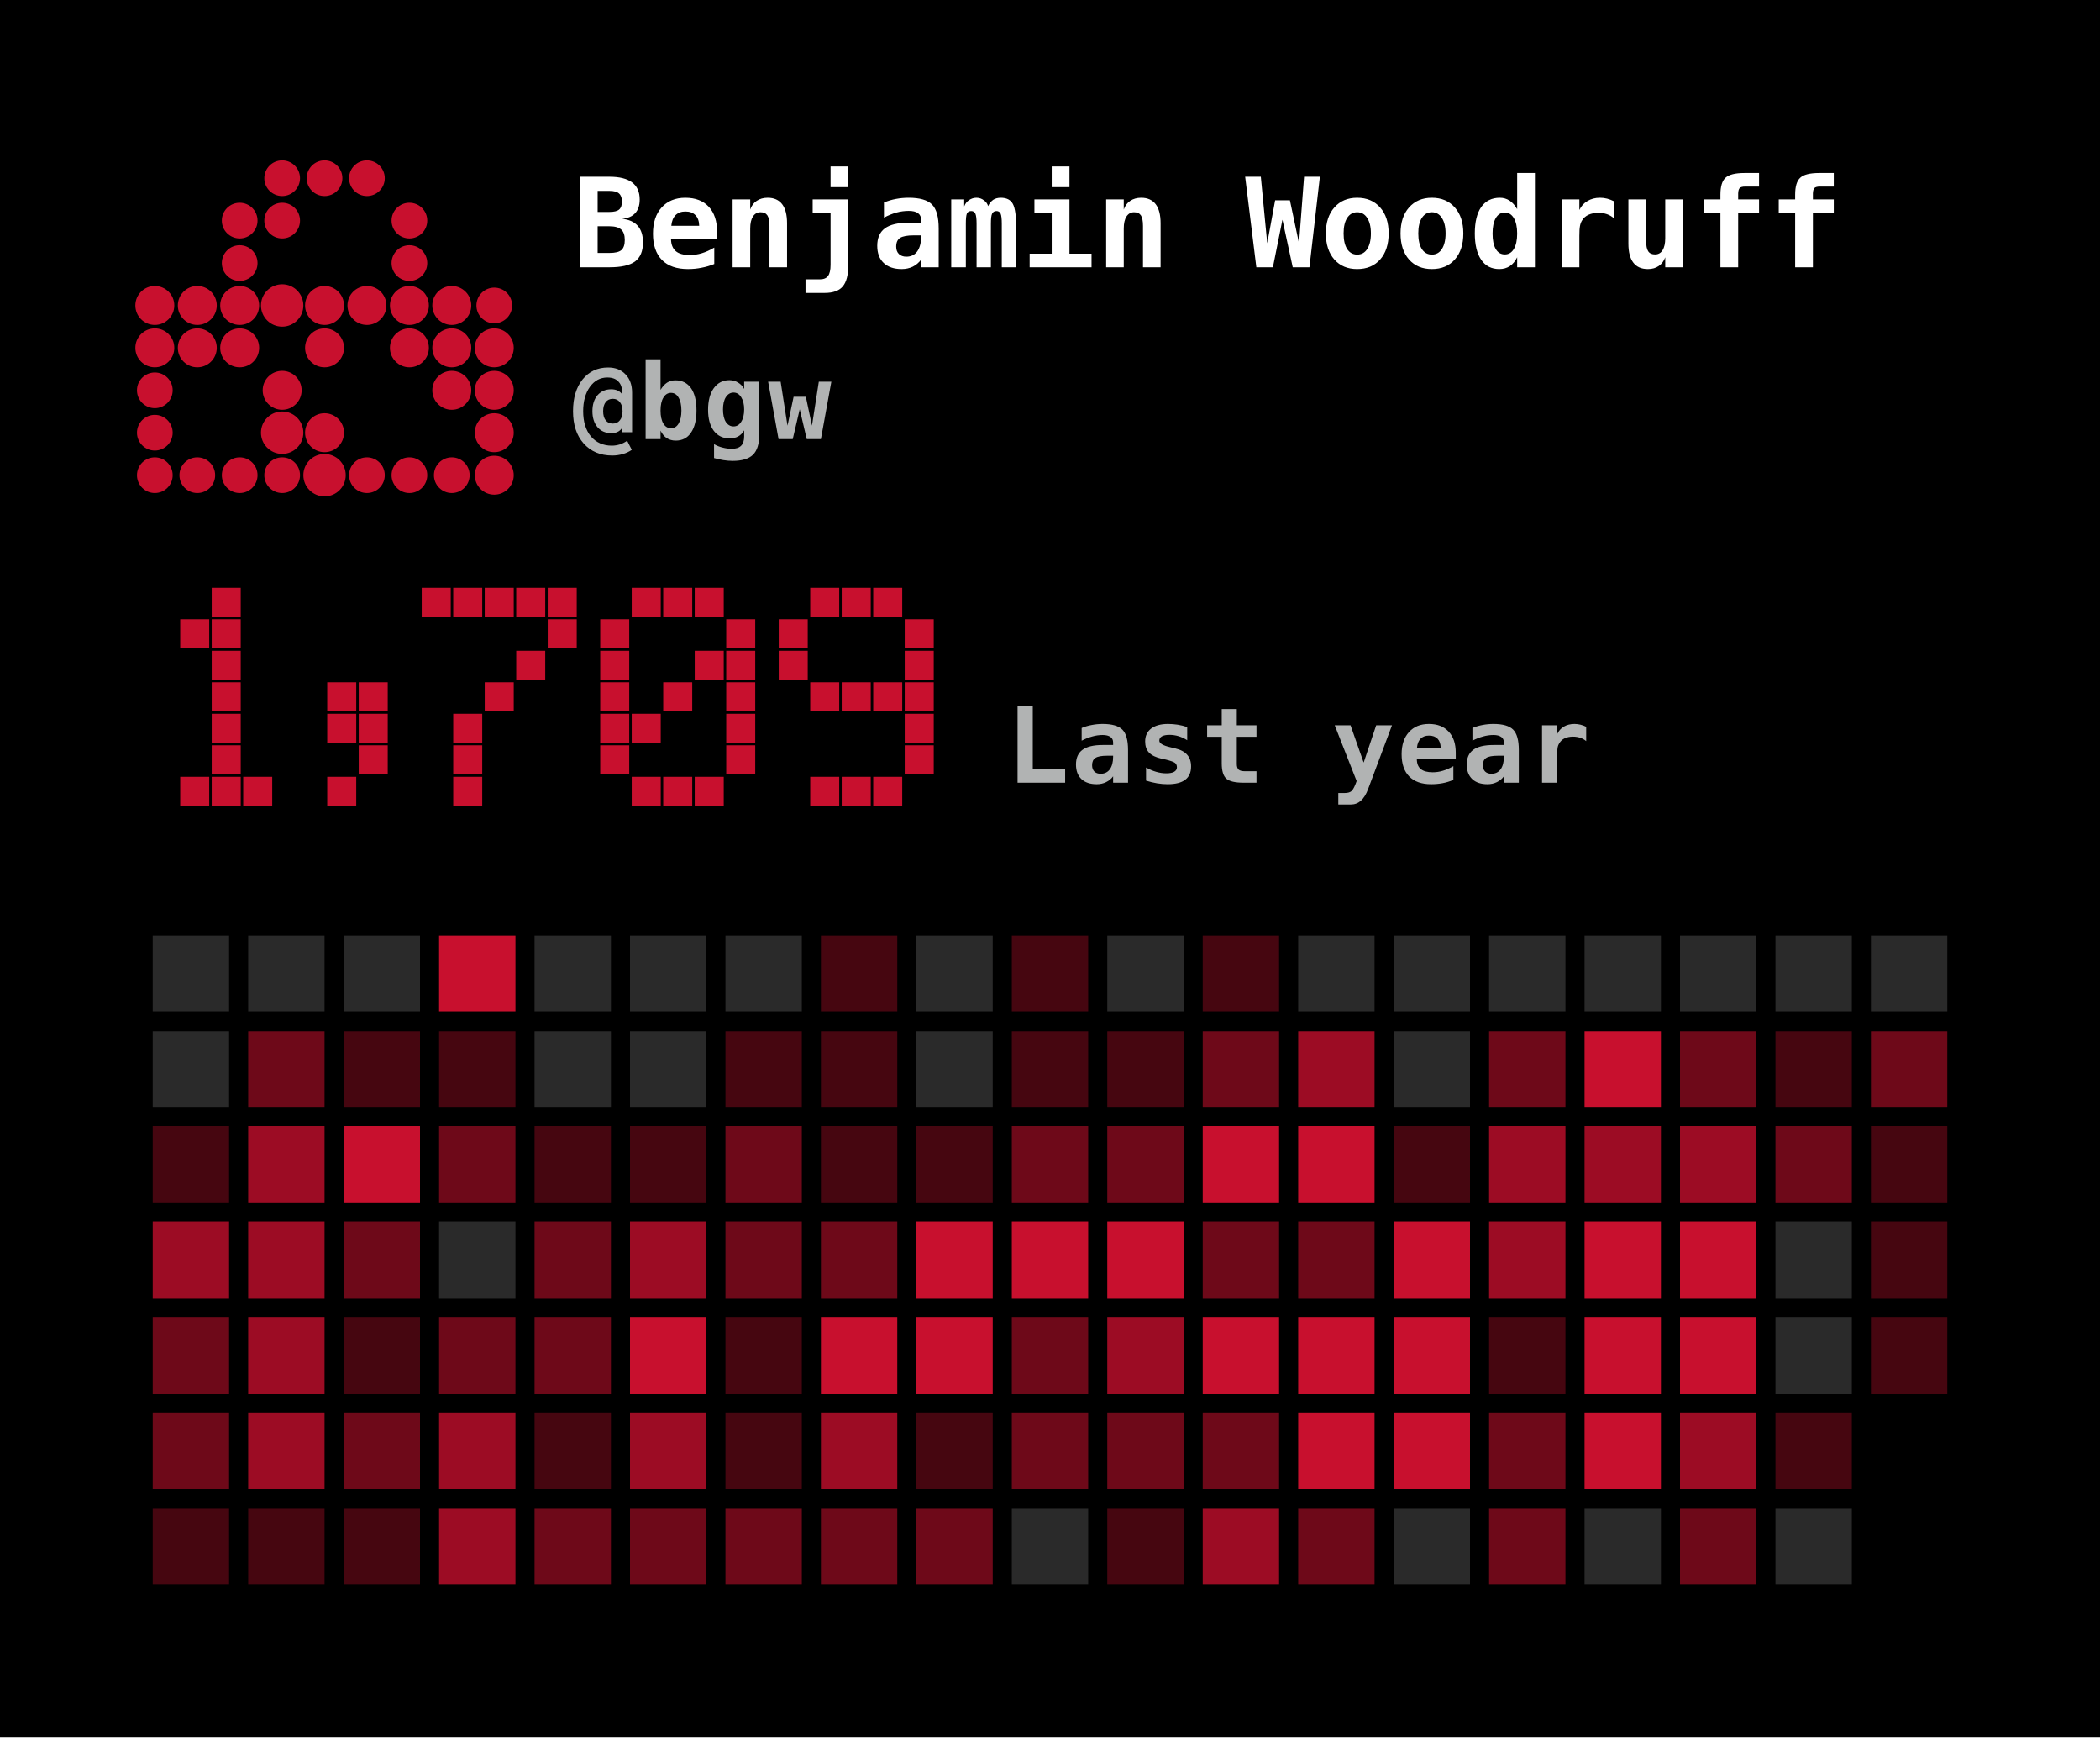
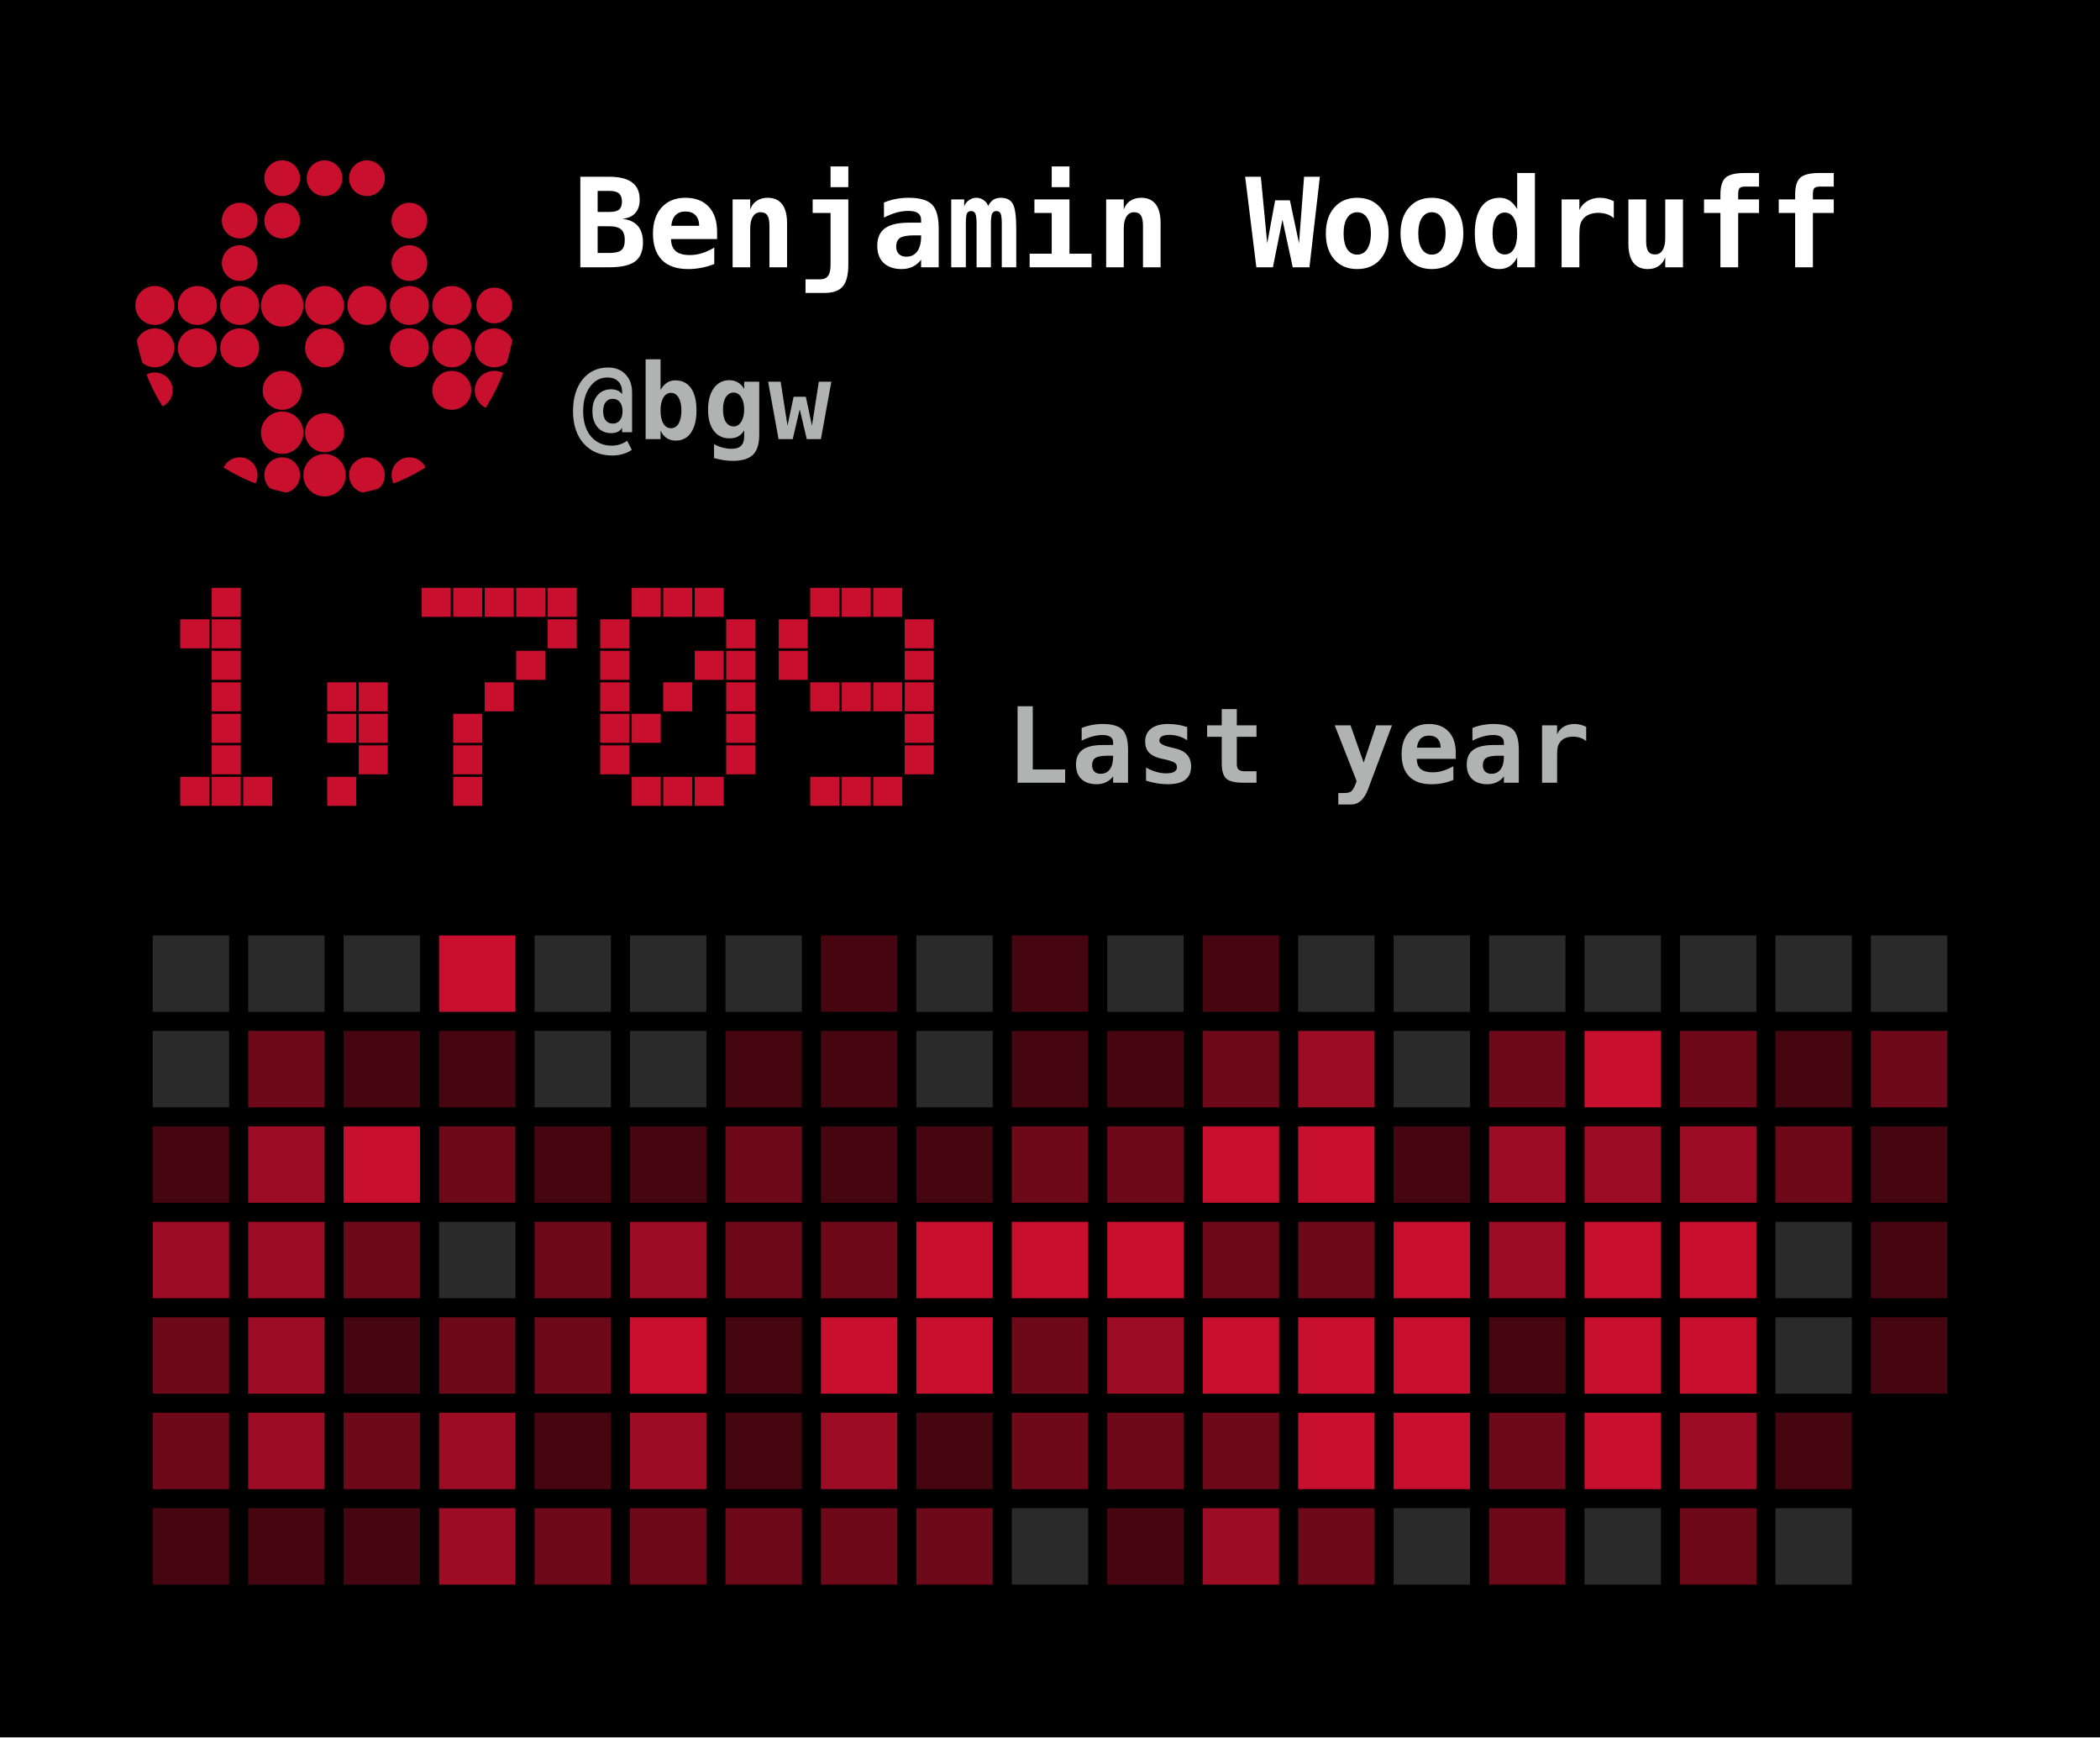
<svg xmlns="http://www.w3.org/2000/svg" width="220" height="182" viewBox="0 0 220 182" role="img">
  <rect width="220" height="182" fill="#000000" />
  <rect x="14" y="14" width="0" height="0" fill="#C8102E" />
-   <circle cx="29.56" cy="18.67" r="1.87" fill="#C8102E" />
-   <circle cx="34.00" cy="18.67" r="1.87" fill="#C8102E" />
-   <circle cx="38.44" cy="18.67" r="1.87" fill="#C8102E" />
-   <circle cx="29.56" cy="23.11" r="1.87" fill="#C8102E" />
-   <circle cx="42.89" cy="23.11" r="1.87" fill="#C8102E" />
-   <circle cx="25.11" cy="23.11" r="1.87" fill="#C8102E" />
-   <circle cx="25.11" cy="27.56" r="1.87" fill="#C8102E" />
-   <circle cx="42.89" cy="27.56" r="1.87" fill="#C8102E" />
-   <circle cx="16.22" cy="32.00" r="2.04" fill="#C8102E" />
-   <circle cx="20.67" cy="32.00" r="2.04" fill="#C8102E" />
-   <circle cx="25.11" cy="32.00" r="2.04" fill="#C8102E" />
-   <circle cx="29.56" cy="32.00" r="2.22" fill="#C8102E" />
-   <circle cx="34.00" cy="32.00" r="2.04" fill="#C8102E" />
-   <circle cx="38.44" cy="32.00" r="2.04" fill="#C8102E" />
-   <circle cx="42.89" cy="32.00" r="2.04" fill="#C8102E" />
-   <circle cx="47.33" cy="32.00" r="2.04" fill="#C8102E" />
-   <circle cx="51.78" cy="32.00" r="1.87" fill="#C8102E" />
-   <circle cx="16.22" cy="36.44" r="2.04" fill="#C8102E" />
-   <circle cx="20.67" cy="36.44" r="2.04" fill="#C8102E" />
-   <circle cx="25.11" cy="36.44" r="2.04" fill="#C8102E" />
-   <circle cx="34.00" cy="36.44" r="2.04" fill="#C8102E" />
-   <circle cx="42.89" cy="36.44" r="2.04" fill="#C8102E" />
-   <circle cx="47.33" cy="36.44" r="2.04" fill="#C8102E" />
-   <circle cx="51.78" cy="36.44" r="2.04" fill="#C8102E" />
-   <circle cx="16.22" cy="40.89" r="1.87" fill="#C8102E" />
-   <circle cx="29.56" cy="40.89" r="2.04" fill="#C8102E" />
-   <circle cx="47.33" cy="40.89" r="2.04" fill="#C8102E" />
-   <circle cx="51.78" cy="40.89" r="2.04" fill="#C8102E" />
-   <circle cx="16.22" cy="45.33" r="1.87" fill="#C8102E" />
-   <circle cx="29.56" cy="45.33" r="2.22" fill="#C8102E" />
-   <circle cx="34.00" cy="45.33" r="2.04" fill="#C8102E" />
-   <circle cx="51.78" cy="45.33" r="2.04" fill="#C8102E" />
-   <circle cx="16.22" cy="49.78" r="1.87" fill="#C8102E" />
-   <circle cx="29.56" cy="49.78" r="1.87" fill="#C8102E" />
-   <circle cx="34.00" cy="49.78" r="2.22" fill="#C8102E" />
-   <circle cx="51.78" cy="49.78" r="2.04" fill="#C8102E" />
-   <circle cx="20.67" cy="49.78" r="1.87" fill="#C8102E" />
-   <circle cx="25.11" cy="49.78" r="1.87" fill="#C8102E" />
-   <circle cx="38.44" cy="49.78" r="1.87" fill="#C8102E" />
-   <circle cx="42.89" cy="49.78" r="1.87" fill="#C8102E" />
-   <circle cx="47.33" cy="49.78" r="1.87" fill="#C8102E" />
+   <clipPath id="pfp">
+     <circle cx="34.00" cy="32.00" r="20.00" />
+   </clipPath>
+   <g clip-path="url(#pfp)">
+     <circle cx="29.56" cy="18.67" r="1.87" fill="#C8102E" />
+     <circle cx="34.00" cy="18.67" r="1.87" fill="#C8102E" />
+     <circle cx="38.44" cy="18.67" r="1.87" fill="#C8102E" />
+     <circle cx="29.56" cy="23.11" r="1.87" fill="#C8102E" />
+     <circle cx="42.89" cy="23.11" r="1.87" fill="#C8102E" />
+     <circle cx="25.11" cy="23.11" r="1.87" fill="#C8102E" />
+     <circle cx="25.11" cy="27.56" r="1.87" fill="#C8102E" />
+     <circle cx="42.89" cy="27.56" r="1.87" fill="#C8102E" />
+     <circle cx="16.22" cy="32.00" r="2.04" fill="#C8102E" />
+     <circle cx="20.67" cy="32.00" r="2.04" fill="#C8102E" />
+     <circle cx="25.11" cy="32.00" r="2.04" fill="#C8102E" />
+     <circle cx="29.56" cy="32.00" r="2.22" fill="#C8102E" />
+     <circle cx="34.00" cy="32.00" r="2.04" fill="#C8102E" />
+     <circle cx="38.44" cy="32.00" r="2.04" fill="#C8102E" />
+     <circle cx="42.89" cy="32.00" r="2.04" fill="#C8102E" />
+     <circle cx="47.33" cy="32.00" r="2.04" fill="#C8102E" />
+     <circle cx="51.78" cy="32.00" r="1.87" fill="#C8102E" />
+     <circle cx="16.22" cy="36.44" r="2.04" fill="#C8102E" />
+     <circle cx="20.67" cy="36.44" r="2.04" fill="#C8102E" />
+     <circle cx="25.11" cy="36.44" r="2.04" fill="#C8102E" />
+     <circle cx="34.00" cy="36.44" r="2.04" fill="#C8102E" />
+     <circle cx="42.89" cy="36.44" r="2.04" fill="#C8102E" />
+     <circle cx="47.33" cy="36.44" r="2.04" fill="#C8102E" />
+     <circle cx="51.78" cy="36.44" r="2.04" fill="#C8102E" />
+     <circle cx="16.22" cy="40.89" r="1.87" fill="#C8102E" />
+     <circle cx="29.56" cy="40.89" r="2.04" fill="#C8102E" />
+     <circle cx="47.33" cy="40.89" r="2.04" fill="#C8102E" />
+     <circle cx="51.78" cy="40.89" r="2.04" fill="#C8102E" />
+     <circle cx="16.22" cy="45.33" r="1.87" fill="#C8102E" />
+     <circle cx="29.56" cy="45.33" r="2.22" fill="#C8102E" />
+     <circle cx="34.00" cy="45.33" r="2.04" fill="#C8102E" />
+     <circle cx="51.78" cy="45.33" r="2.04" fill="#C8102E" />
+     <circle cx="16.22" cy="49.78" r="1.87" fill="#C8102E" />
+     <circle cx="29.56" cy="49.78" r="1.87" fill="#C8102E" />
+     <circle cx="34.00" cy="49.78" r="2.22" fill="#C8102E" />
+     <circle cx="51.78" cy="49.78" r="2.04" fill="#C8102E" />
+     <circle cx="20.67" cy="49.78" r="1.87" fill="#C8102E" />
+     <circle cx="25.11" cy="49.78" r="1.87" fill="#C8102E" />
+     <circle cx="38.44" cy="49.78" r="1.87" fill="#C8102E" />
+     <circle cx="42.89" cy="49.78" r="1.87" fill="#C8102E" />
+     <circle cx="47.33" cy="49.78" r="1.87" fill="#C8102E" />
+   </g>
  <text x="60" y="28" fill="#FFFFFF" text-anchor="start" font-family="ui-monospace, Geist Mono, monospace" font-weight="700" font-size="13" letter-spacing="0" dominant-baseline="auto">Benjamin Woodruff ‮</text>
  <text x="60" y="46" fill="#B1B3B3" text-anchor="start" font-family="ui-monospace, Geist Mono, monospace" font-weight="700" font-size="11" letter-spacing="0.2" dominant-baseline="auto">@bgw</text>
  <rect x="22.18" y="61.58" width="3.04" height="3.04" fill="#C8102E" />
  <rect x="18.88" y="64.88" width="3.04" height="3.04" fill="#C8102E" />
  <rect x="22.18" y="64.88" width="3.04" height="3.04" fill="#C8102E" />
  <rect x="22.18" y="68.18" width="3.04" height="3.04" fill="#C8102E" />
  <rect x="22.18" y="71.48" width="3.04" height="3.04" fill="#C8102E" />
  <rect x="22.18" y="74.78" width="3.04" height="3.04" fill="#C8102E" />
  <rect x="22.18" y="78.08" width="3.04" height="3.04" fill="#C8102E" />
  <rect x="18.88" y="81.38" width="3.04" height="3.04" fill="#C8102E" />
  <rect x="22.18" y="81.38" width="3.04" height="3.04" fill="#C8102E" />
  <rect x="25.48" y="81.38" width="3.04" height="3.04" fill="#C8102E" />
  <rect x="34.28" y="71.48" width="3.04" height="3.04" fill="#C8102E" />
  <rect x="37.58" y="71.48" width="3.04" height="3.04" fill="#C8102E" />
  <rect x="34.28" y="74.78" width="3.04" height="3.04" fill="#C8102E" />
  <rect x="37.58" y="74.78" width="3.04" height="3.04" fill="#C8102E" />
  <rect x="37.58" y="78.08" width="3.04" height="3.04" fill="#C8102E" />
  <rect x="34.28" y="81.38" width="3.04" height="3.04" fill="#C8102E" />
  <rect x="44.18" y="61.58" width="3.04" height="3.04" fill="#C8102E" />
  <rect x="47.48" y="61.58" width="3.04" height="3.04" fill="#C8102E" />
  <rect x="50.78" y="61.58" width="3.04" height="3.04" fill="#C8102E" />
  <rect x="54.08" y="61.58" width="3.04" height="3.04" fill="#C8102E" />
  <rect x="57.38" y="61.58" width="3.04" height="3.04" fill="#C8102E" />
  <rect x="57.38" y="64.88" width="3.04" height="3.04" fill="#C8102E" />
  <rect x="54.08" y="68.18" width="3.04" height="3.04" fill="#C8102E" />
  <rect x="50.78" y="71.48" width="3.04" height="3.04" fill="#C8102E" />
  <rect x="47.48" y="74.78" width="3.04" height="3.04" fill="#C8102E" />
  <rect x="47.48" y="78.08" width="3.04" height="3.04" fill="#C8102E" />
  <rect x="47.48" y="81.38" width="3.04" height="3.04" fill="#C8102E" />
  <rect x="66.18" y="61.58" width="3.04" height="3.04" fill="#C8102E" />
  <rect x="69.48" y="61.58" width="3.04" height="3.04" fill="#C8102E" />
  <rect x="72.78" y="61.58" width="3.04" height="3.04" fill="#C8102E" />
  <rect x="62.88" y="64.88" width="3.04" height="3.04" fill="#C8102E" />
  <rect x="76.08" y="64.88" width="3.04" height="3.04" fill="#C8102E" />
  <rect x="62.88" y="68.18" width="3.04" height="3.04" fill="#C8102E" />
  <rect x="72.78" y="68.18" width="3.04" height="3.04" fill="#C8102E" />
  <rect x="76.08" y="68.18" width="3.04" height="3.04" fill="#C8102E" />
  <rect x="62.88" y="71.48" width="3.04" height="3.04" fill="#C8102E" />
  <rect x="69.48" y="71.48" width="3.04" height="3.04" fill="#C8102E" />
  <rect x="76.08" y="71.48" width="3.04" height="3.04" fill="#C8102E" />
  <rect x="62.88" y="74.78" width="3.04" height="3.04" fill="#C8102E" />
  <rect x="66.18" y="74.78" width="3.04" height="3.04" fill="#C8102E" />
  <rect x="76.08" y="74.78" width="3.04" height="3.04" fill="#C8102E" />
  <rect x="62.88" y="78.08" width="3.04" height="3.04" fill="#C8102E" />
  <rect x="76.08" y="78.08" width="3.04" height="3.04" fill="#C8102E" />
  <rect x="66.18" y="81.38" width="3.04" height="3.04" fill="#C8102E" />
  <rect x="69.48" y="81.38" width="3.04" height="3.04" fill="#C8102E" />
  <rect x="72.78" y="81.38" width="3.04" height="3.04" fill="#C8102E" />
  <rect x="84.88" y="61.58" width="3.04" height="3.04" fill="#C8102E" />
  <rect x="88.18" y="61.58" width="3.04" height="3.04" fill="#C8102E" />
  <rect x="91.48" y="61.58" width="3.04" height="3.04" fill="#C8102E" />
  <rect x="81.58" y="64.88" width="3.04" height="3.04" fill="#C8102E" />
  <rect x="94.78" y="64.88" width="3.04" height="3.04" fill="#C8102E" />
  <rect x="81.58" y="68.18" width="3.04" height="3.04" fill="#C8102E" />
  <rect x="94.78" y="68.18" width="3.04" height="3.04" fill="#C8102E" />
  <rect x="84.88" y="71.48" width="3.04" height="3.04" fill="#C8102E" />
  <rect x="88.18" y="71.48" width="3.04" height="3.04" fill="#C8102E" />
  <rect x="91.48" y="71.48" width="3.04" height="3.04" fill="#C8102E" />
  <rect x="94.78" y="71.48" width="3.04" height="3.04" fill="#C8102E" />
  <rect x="94.78" y="74.78" width="3.04" height="3.04" fill="#C8102E" />
  <rect x="94.78" y="78.08" width="3.04" height="3.04" fill="#C8102E" />
  <rect x="84.88" y="81.38" width="3.04" height="3.04" fill="#C8102E" />
  <rect x="88.18" y="81.38" width="3.04" height="3.04" fill="#C8102E" />
  <rect x="91.48" y="81.38" width="3.04" height="3.04" fill="#C8102E" />
  <text x="105.4" y="82.0" fill="#B1B3B3" text-anchor="start" font-family="ui-monospace, Geist Mono, monospace" font-weight="700" font-size="11" letter-spacing="0.2" dominant-baseline="auto">Last year</text>
  <rect x="16" y="98" width="8" height="8" fill="#2A2A2A" />
  <rect x="16" y="108" width="8" height="8" fill="#2A2A2A" />
  <rect x="16" y="118" width="8" height="8" fill="#C8102E" opacity="0.35" />
  <rect x="16" y="128" width="8" height="8" fill="#C8102E" opacity="0.78" />
  <rect x="16" y="138" width="8" height="8" fill="#C8102E" opacity="0.55" />
  <rect x="16" y="148" width="8" height="8" fill="#C8102E" opacity="0.55" />
  <rect x="16" y="158" width="8" height="8" fill="#C8102E" opacity="0.35" />
  <rect x="26" y="98" width="8" height="8" fill="#2A2A2A" />
  <rect x="26" y="108" width="8" height="8" fill="#C8102E" opacity="0.55" />
  <rect x="26" y="118" width="8" height="8" fill="#C8102E" opacity="0.78" />
  <rect x="26" y="128" width="8" height="8" fill="#C8102E" opacity="0.78" />
  <rect x="26" y="138" width="8" height="8" fill="#C8102E" opacity="0.78" />
  <rect x="26" y="148" width="8" height="8" fill="#C8102E" opacity="0.78" />
  <rect x="26" y="158" width="8" height="8" fill="#C8102E" opacity="0.35" />
  <rect x="36" y="98" width="8" height="8" fill="#2A2A2A" />
  <rect x="36" y="108" width="8" height="8" fill="#C8102E" opacity="0.35" />
  <rect x="36" y="118" width="8" height="8" fill="#C8102E" />
  <rect x="36" y="128" width="8" height="8" fill="#C8102E" opacity="0.55" />
  <rect x="36" y="138" width="8" height="8" fill="#C8102E" opacity="0.35" />
  <rect x="36" y="148" width="8" height="8" fill="#C8102E" opacity="0.55" />
  <rect x="36" y="158" width="8" height="8" fill="#C8102E" opacity="0.35" />
  <rect x="46" y="98" width="8" height="8" fill="#C8102E" />
  <rect x="46" y="108" width="8" height="8" fill="#C8102E" opacity="0.35" />
  <rect x="46" y="118" width="8" height="8" fill="#C8102E" opacity="0.55" />
  <rect x="46" y="128" width="8" height="8" fill="#2A2A2A" />
  <rect x="46" y="138" width="8" height="8" fill="#C8102E" opacity="0.55" />
  <rect x="46" y="148" width="8" height="8" fill="#C8102E" opacity="0.78" />
  <rect x="46" y="158" width="8" height="8" fill="#C8102E" opacity="0.78" />
  <rect x="56" y="98" width="8" height="8" fill="#2A2A2A" />
  <rect x="56" y="108" width="8" height="8" fill="#2A2A2A" />
  <rect x="56" y="118" width="8" height="8" fill="#C8102E" opacity="0.35" />
  <rect x="56" y="128" width="8" height="8" fill="#C8102E" opacity="0.55" />
  <rect x="56" y="138" width="8" height="8" fill="#C8102E" opacity="0.55" />
  <rect x="56" y="148" width="8" height="8" fill="#C8102E" opacity="0.35" />
  <rect x="56" y="158" width="8" height="8" fill="#C8102E" opacity="0.55" />
  <rect x="66" y="98" width="8" height="8" fill="#2A2A2A" />
  <rect x="66" y="108" width="8" height="8" fill="#2A2A2A" />
  <rect x="66" y="118" width="8" height="8" fill="#C8102E" opacity="0.35" />
  <rect x="66" y="128" width="8" height="8" fill="#C8102E" opacity="0.78" />
  <rect x="66" y="138" width="8" height="8" fill="#C8102E" />
  <rect x="66" y="148" width="8" height="8" fill="#C8102E" opacity="0.78" />
  <rect x="66" y="158" width="8" height="8" fill="#C8102E" opacity="0.55" />
  <rect x="76" y="98" width="8" height="8" fill="#2A2A2A" />
  <rect x="76" y="108" width="8" height="8" fill="#C8102E" opacity="0.35" />
  <rect x="76" y="118" width="8" height="8" fill="#C8102E" opacity="0.55" />
  <rect x="76" y="128" width="8" height="8" fill="#C8102E" opacity="0.55" />
  <rect x="76" y="138" width="8" height="8" fill="#C8102E" opacity="0.35" />
  <rect x="76" y="148" width="8" height="8" fill="#C8102E" opacity="0.35" />
  <rect x="76" y="158" width="8" height="8" fill="#C8102E" opacity="0.55" />
  <rect x="86" y="98" width="8" height="8" fill="#C8102E" opacity="0.35" />
  <rect x="86" y="108" width="8" height="8" fill="#C8102E" opacity="0.35" />
  <rect x="86" y="118" width="8" height="8" fill="#C8102E" opacity="0.35" />
  <rect x="86" y="128" width="8" height="8" fill="#C8102E" opacity="0.55" />
  <rect x="86" y="138" width="8" height="8" fill="#C8102E" />
  <rect x="86" y="148" width="8" height="8" fill="#C8102E" opacity="0.78" />
  <rect x="86" y="158" width="8" height="8" fill="#C8102E" opacity="0.55" />
  <rect x="96" y="98" width="8" height="8" fill="#2A2A2A" />
  <rect x="96" y="108" width="8" height="8" fill="#2A2A2A" />
  <rect x="96" y="118" width="8" height="8" fill="#C8102E" opacity="0.35" />
  <rect x="96" y="128" width="8" height="8" fill="#C8102E" />
  <rect x="96" y="138" width="8" height="8" fill="#C8102E" />
  <rect x="96" y="148" width="8" height="8" fill="#C8102E" opacity="0.35" />
  <rect x="96" y="158" width="8" height="8" fill="#C8102E" opacity="0.55" />
  <rect x="106" y="98" width="8" height="8" fill="#C8102E" opacity="0.35" />
  <rect x="106" y="108" width="8" height="8" fill="#C8102E" opacity="0.35" />
  <rect x="106" y="118" width="8" height="8" fill="#C8102E" opacity="0.55" />
  <rect x="106" y="128" width="8" height="8" fill="#C8102E" />
  <rect x="106" y="138" width="8" height="8" fill="#C8102E" opacity="0.55" />
  <rect x="106" y="148" width="8" height="8" fill="#C8102E" opacity="0.55" />
  <rect x="106" y="158" width="8" height="8" fill="#2A2A2A" />
  <rect x="116" y="98" width="8" height="8" fill="#2A2A2A" />
  <rect x="116" y="108" width="8" height="8" fill="#C8102E" opacity="0.35" />
  <rect x="116" y="118" width="8" height="8" fill="#C8102E" opacity="0.55" />
  <rect x="116" y="128" width="8" height="8" fill="#C8102E" />
  <rect x="116" y="138" width="8" height="8" fill="#C8102E" opacity="0.78" />
  <rect x="116" y="148" width="8" height="8" fill="#C8102E" opacity="0.55" />
  <rect x="116" y="158" width="8" height="8" fill="#C8102E" opacity="0.35" />
  <rect x="126" y="98" width="8" height="8" fill="#C8102E" opacity="0.35" />
  <rect x="126" y="108" width="8" height="8" fill="#C8102E" opacity="0.55" />
  <rect x="126" y="118" width="8" height="8" fill="#C8102E" />
  <rect x="126" y="128" width="8" height="8" fill="#C8102E" opacity="0.55" />
  <rect x="126" y="138" width="8" height="8" fill="#C8102E" />
  <rect x="126" y="148" width="8" height="8" fill="#C8102E" opacity="0.55" />
  <rect x="126" y="158" width="8" height="8" fill="#C8102E" opacity="0.78" />
  <rect x="136" y="98" width="8" height="8" fill="#2A2A2A" />
  <rect x="136" y="108" width="8" height="8" fill="#C8102E" opacity="0.78" />
  <rect x="136" y="118" width="8" height="8" fill="#C8102E" />
  <rect x="136" y="128" width="8" height="8" fill="#C8102E" opacity="0.55" />
  <rect x="136" y="138" width="8" height="8" fill="#C8102E" />
  <rect x="136" y="148" width="8" height="8" fill="#C8102E" />
  <rect x="136" y="158" width="8" height="8" fill="#C8102E" opacity="0.55" />
  <rect x="146" y="98" width="8" height="8" fill="#2A2A2A" />
  <rect x="146" y="108" width="8" height="8" fill="#2A2A2A" />
  <rect x="146" y="118" width="8" height="8" fill="#C8102E" opacity="0.35" />
  <rect x="146" y="128" width="8" height="8" fill="#C8102E" />
  <rect x="146" y="138" width="8" height="8" fill="#C8102E" />
  <rect x="146" y="148" width="8" height="8" fill="#C8102E" />
  <rect x="146" y="158" width="8" height="8" fill="#2A2A2A" />
  <rect x="156" y="98" width="8" height="8" fill="#2A2A2A" />
  <rect x="156" y="108" width="8" height="8" fill="#C8102E" opacity="0.55" />
  <rect x="156" y="118" width="8" height="8" fill="#C8102E" opacity="0.78" />
  <rect x="156" y="128" width="8" height="8" fill="#C8102E" opacity="0.78" />
  <rect x="156" y="138" width="8" height="8" fill="#C8102E" opacity="0.35" />
  <rect x="156" y="148" width="8" height="8" fill="#C8102E" opacity="0.55" />
  <rect x="156" y="158" width="8" height="8" fill="#C8102E" opacity="0.55" />
  <rect x="166" y="98" width="8" height="8" fill="#2A2A2A" />
  <rect x="166" y="108" width="8" height="8" fill="#C8102E" />
  <rect x="166" y="118" width="8" height="8" fill="#C8102E" opacity="0.78" />
  <rect x="166" y="128" width="8" height="8" fill="#C8102E" />
  <rect x="166" y="138" width="8" height="8" fill="#C8102E" />
  <rect x="166" y="148" width="8" height="8" fill="#C8102E" />
  <rect x="166" y="158" width="8" height="8" fill="#2A2A2A" />
  <rect x="176" y="98" width="8" height="8" fill="#2A2A2A" />
  <rect x="176" y="108" width="8" height="8" fill="#C8102E" opacity="0.55" />
  <rect x="176" y="118" width="8" height="8" fill="#C8102E" opacity="0.78" />
  <rect x="176" y="128" width="8" height="8" fill="#C8102E" />
  <rect x="176" y="138" width="8" height="8" fill="#C8102E" />
  <rect x="176" y="148" width="8" height="8" fill="#C8102E" opacity="0.78" />
  <rect x="176" y="158" width="8" height="8" fill="#C8102E" opacity="0.55" />
  <rect x="186" y="98" width="8" height="8" fill="#2A2A2A" />
  <rect x="186" y="108" width="8" height="8" fill="#C8102E" opacity="0.35" />
  <rect x="186" y="118" width="8" height="8" fill="#C8102E" opacity="0.55" />
  <rect x="186" y="128" width="8" height="8" fill="#2A2A2A" />
  <rect x="186" y="138" width="8" height="8" fill="#2A2A2A" />
  <rect x="186" y="148" width="8" height="8" fill="#C8102E" opacity="0.35" />
  <rect x="186" y="158" width="8" height="8" fill="#2A2A2A" />
  <rect x="196" y="98" width="8" height="8" fill="#2A2A2A" />
  <rect x="196" y="108" width="8" height="8" fill="#C8102E" opacity="0.55" />
  <rect x="196" y="118" width="8" height="8" fill="#C8102E" opacity="0.35" />
  <rect x="196" y="128" width="8" height="8" fill="#C8102E" opacity="0.35" />
  <rect x="196" y="138" width="8" height="8" fill="#C8102E" opacity="0.35" />
</svg>
